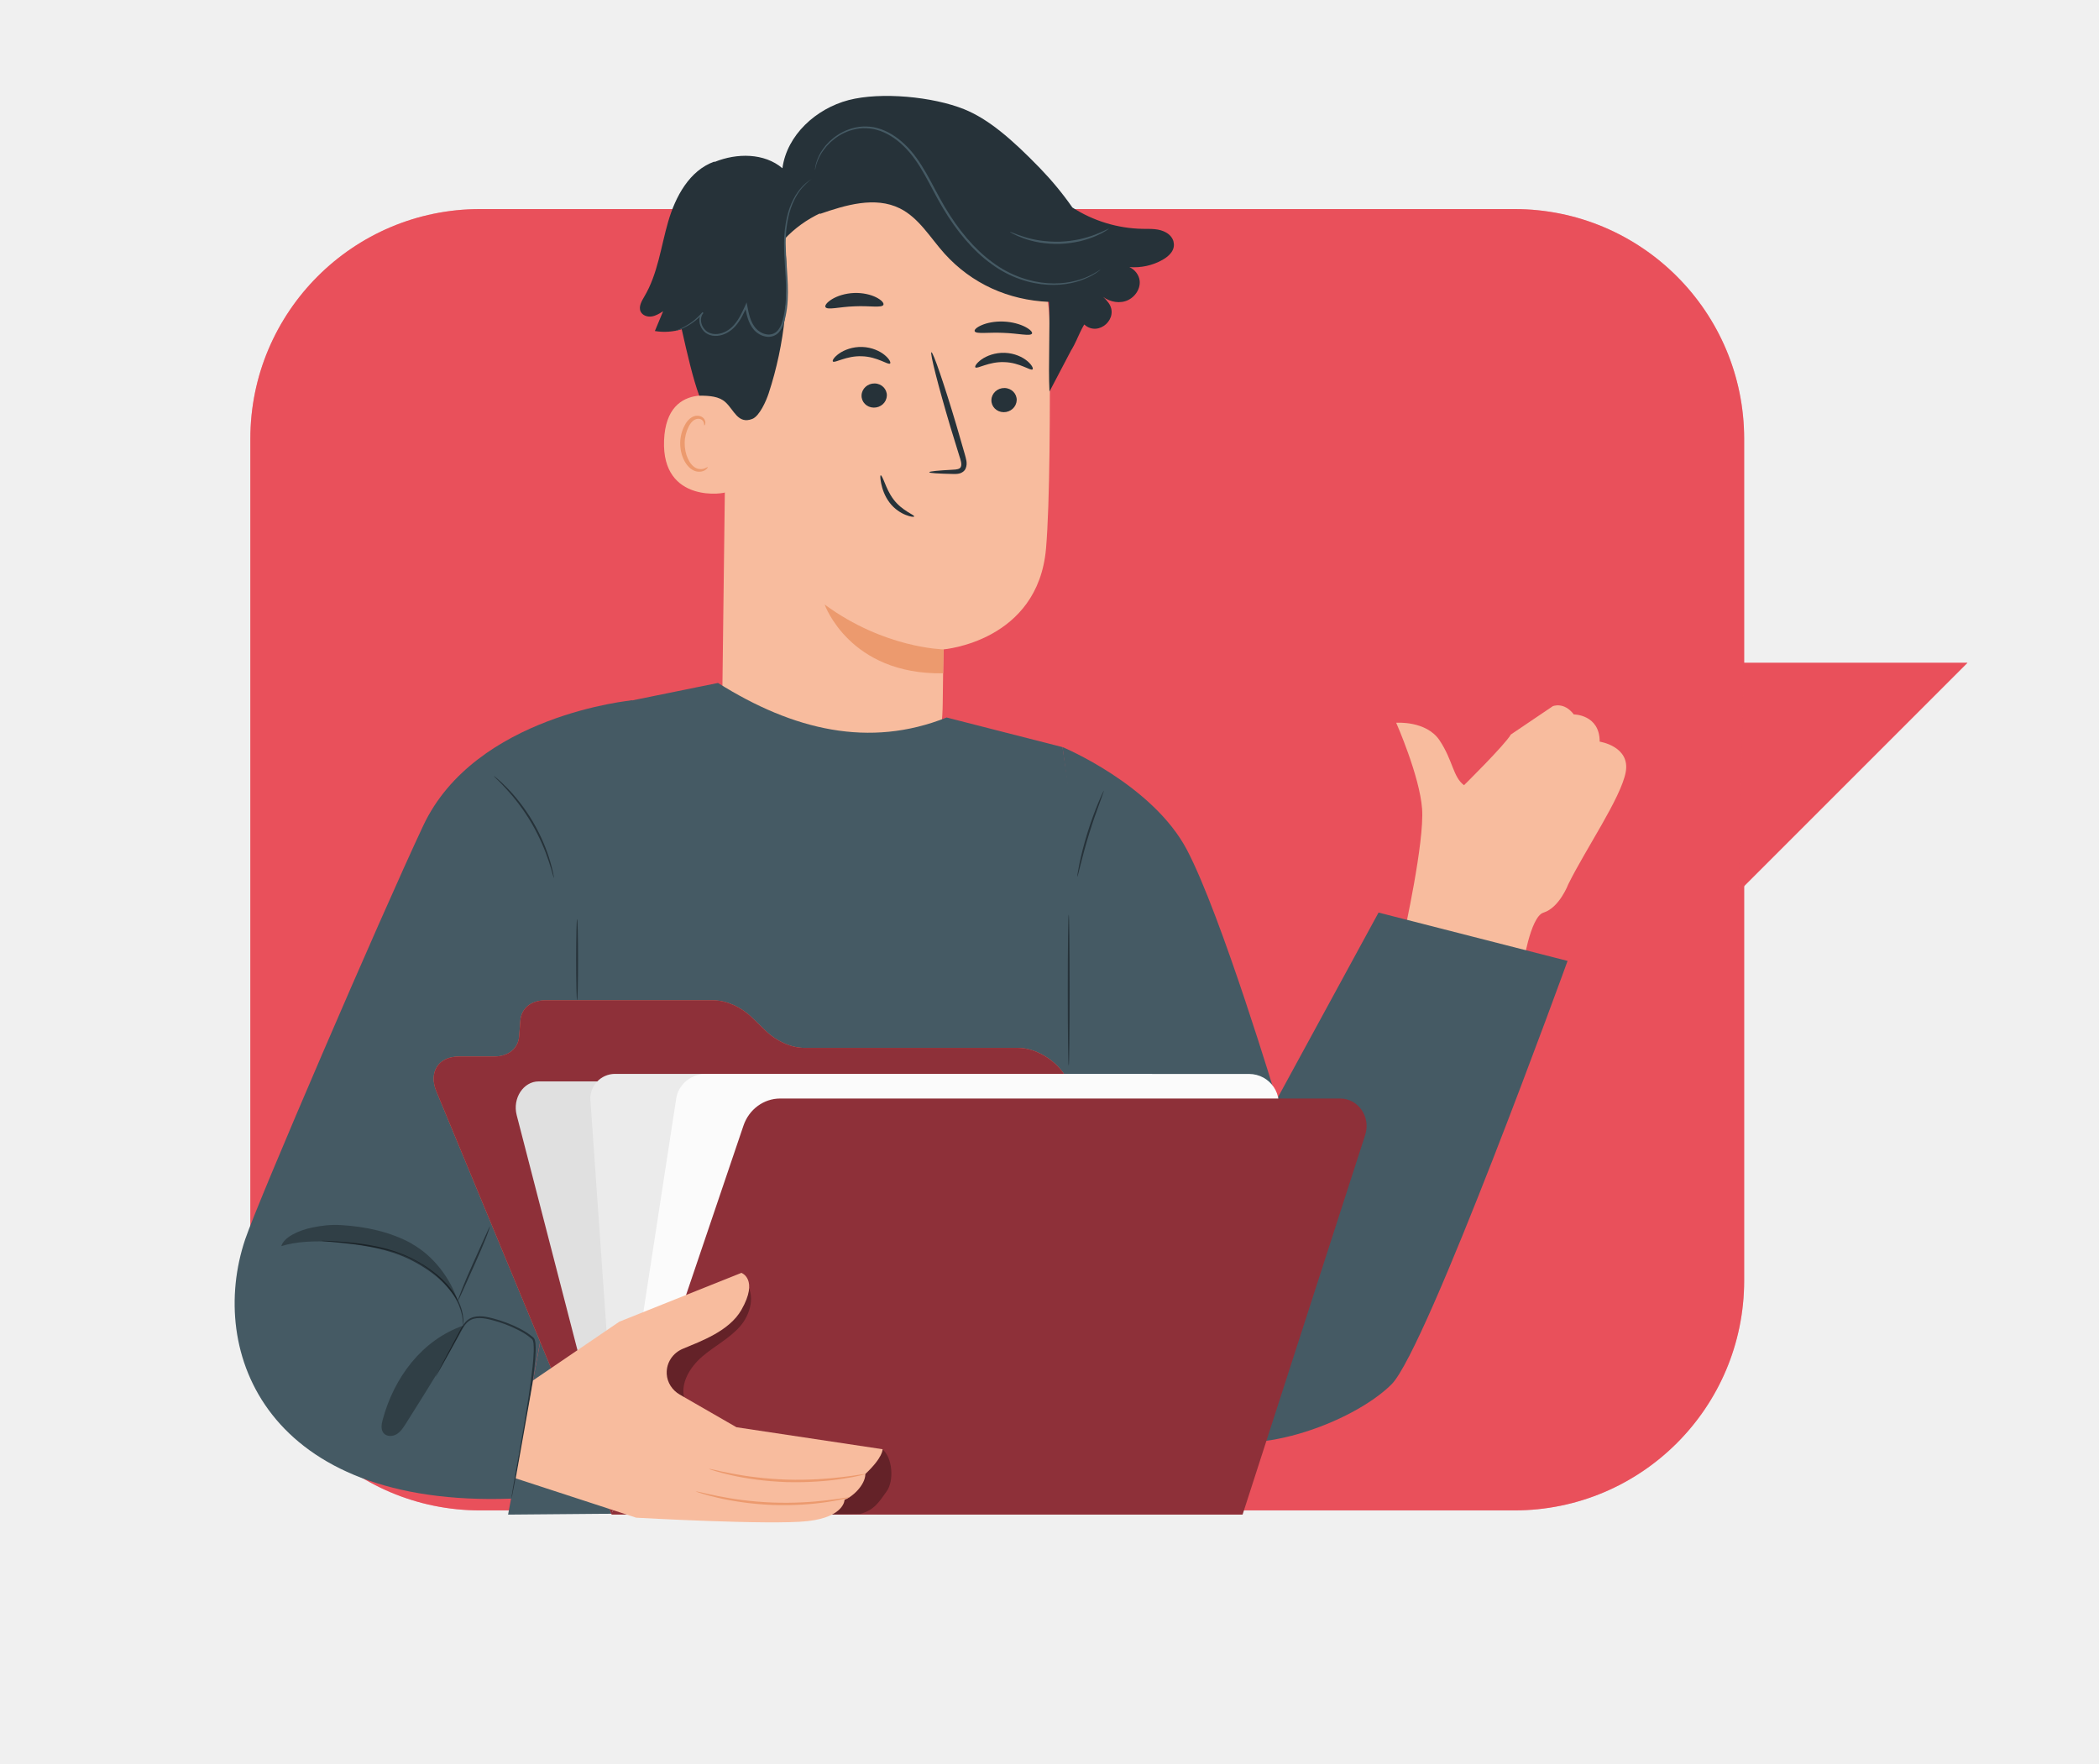
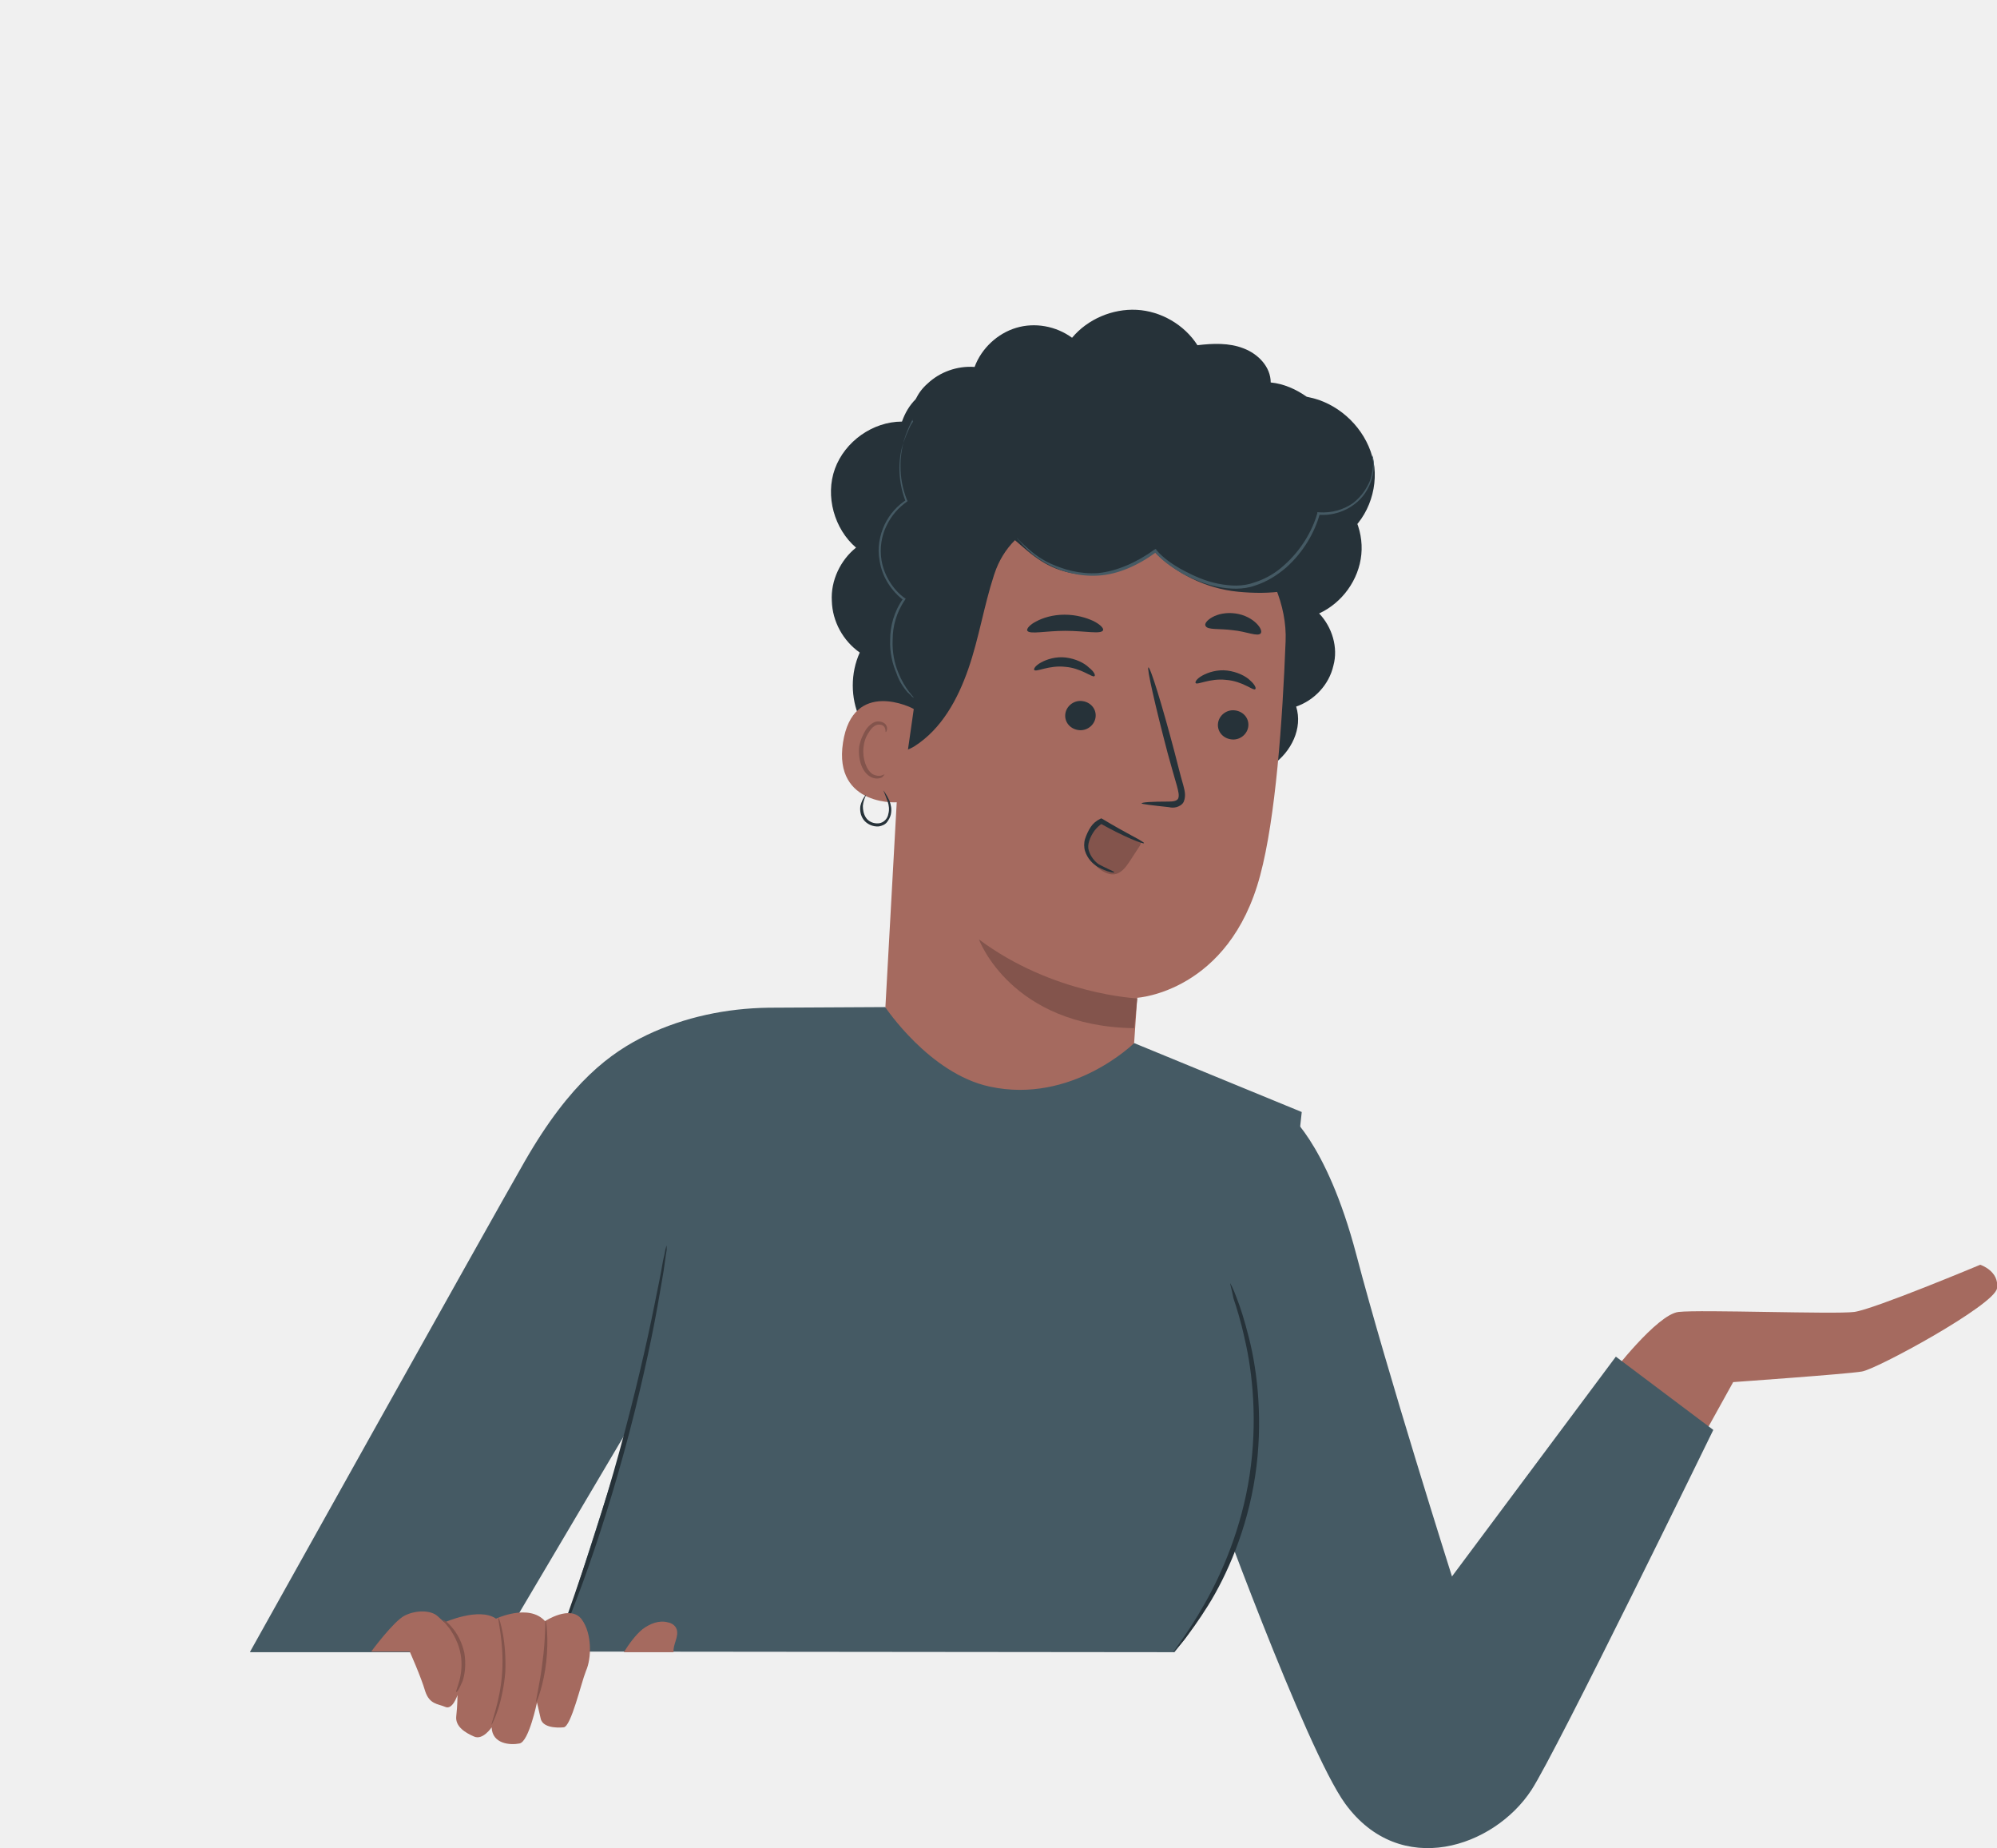
- <svg xmlns="http://www.w3.org/2000/svg" viewBox="0 0 354.33 297.64">
-   <defs>
-     <style>.c{fill:#f8bc9e;}.d{fill:#ebebeb;}.e{fill:#e9505b;}.f{fill:#fbfbfb;}.g{fill:#ec9a6e;}.h{fill:#ee7160;}.i{fill:#8e3039;}.j{fill:#e0e0e0;}.k{fill:#455a64;}.l{fill:#263239;}.m{opacity:.3;}.n{opacity:.4;}</style>
-   </defs>
-   <g id="a">
+ <svg xmlns="http://www.w3.org/2000/svg" version="1.1" x="0px" y="0px" viewBox="0 0 321.7 297.6" style="enable-background:new 0 0 321.7 297.6;" xml:space="preserve">
+   <style type="text/css">
+ 	.st0{fill:#834F45;}
+ 	.st1{fill:#263239;}
+ 	.st2{fill:#F8BC9E;}
+ 	.st3{fill:#EC9A6E;}
+ 	.st4{fill:#455A64;}
+ 	.st5{fill:#F5F4F5;}
+ 	.st6{fill:#E0E0E0;}
+ 	.st7{fill:none;stroke:#444C52;stroke-miterlimit:10;}
+ 	.st8{fill:#E9505B;}
+ 	.st9{opacity:0.4;}
+ 	.st10{fill:#010202;}
+ 	.st11{fill:#FBFBFB;}
+ 	.st12{opacity:0.3;}
+ 	.st13{fill:#EE7160;}
+ 	.st14{fill:#8E3039;}
+ 	.st15{fill:#EBEBEB;}
+ 	.st16{fill:#C27461;}
+ 	.st17{fill:#7E4436;}
+ 	.st18{opacity:0.3;fill:#8E3039;}
+ 	.st19{opacity:0.3;fill:#010202;}
+ 	.st20{fill:#5B342F;}
+ 	.st21{fill:#A56A5F;}
+ 	.st22{fill:#83544C;}
+ 	.st23{fill:#FFFFFF;}
+ </style>
+   <g id="Ebene_1">
    <g>
-       <rect class="e" x="42.26" y="35.29" width="252.17" height="219.68" rx="38.79" ry="38.79" />
-       <g class="n">
-         <rect class="e" x="42.26" y="35.29" width="252.17" height="219.68" rx="38.79" ry="38.79" />
-       </g>
      <g>
-         <polygon class="e" points="294.36 111.88 332.13 111.88 293.51 150.5 294.36 111.88" />
-         <g class="n">
-           <polygon class="e" points="294.36 111.88 332.13 111.88 293.51 150.5 294.36 111.88" />
+         <g>
+           <g>
+             <path class="st21" d="M259.5,221.4c0,0,7.4-9.7,10.9-10.1c3.5-0.4,25.2,0.4,28.3,0c3.1-0.4,20.3-7.6,20.3-7.6s3.1,1,2.7,3.8       c-0.4,2.7-19.5,13.1-21.8,13.4c-2.3,0.4-20.7,1.7-20.7,1.7l-4.6,8.3L259.5,221.4z" />
+           </g>
+         </g>
+         <g>
+           <g>
+             <g>
+               <g>
+                 <path class="st1" d="M212.5,98.8c3.7-1.7,6.4-5.4,6.8-9.5c0.4-4.1-1.6-8.3-5-10.6l-13.4-4.5c-1.9,17.3-4,34.6-6.2,51.9         c3.6-0.2,7.3-0.8,10.3-2.9c3-2.1,4.9-5.9,3.8-9.4c2.9-1,5.3-3.5,6-6.6C215.6,104.3,214.6,101,212.5,98.8z" />
+               </g>
+             </g>
+           </g>
+           <g>
+             <g>
+               <g>
+                 <g>
+                   <g>
+                     <g>
+                       <g>
+                         <g>
+                           <g>
+                             <g>
+                               <g>
+                                 <g>
+                                   <g>
+                                     <path class="st21" d="M146.7,88.6l0.5-6.2l37.7-3.3c11.5,0,22.7,12.6,22.2,24.2c-0.5,12.8-1.6,28.4-4.1,37.7                   c-5,18.8-19.8,19.7-19.8,19.7l-1.3,18.9c-1,11-10.5,12.5-21.5,11.5l0,0c-10.8-1-18.8-10.3-18.2-21.1L146.7,88.6z" />
+                                   </g>
+                                 </g>
+                               </g>
+                             </g>
+                           </g>
+                         </g>
+                       </g>
+                     </g>
+                   </g>
+                   <g>
+                     <g>
+                       <g>
+                         <g>
+                           <g>
+                             <g>
+                               <g>
+                                 <g>
+                                   <g>
+                                     <g>
+                                       <g>
+                                         <g>
+                                           <g>
+                                             <g>
+                                               <g>
+                                                 <g>
+                                                   <g>
+                                                     <path class="st1" d="M201.1,116.9c-0.1,1.3-1.3,2.3-2.6,2.2c-1.4-0.1-2.4-1.2-2.3-2.5                           c0.1-1.3,1.3-2.3,2.6-2.2C200.2,114.5,201.2,115.6,201.1,116.9z" />
+                                                   </g>
+                                                 </g>
+                                               </g>
+                                             </g>
+                                           </g>
+                                         </g>
+                                       </g>
+                                     </g>
+                                   </g>
+                                 </g>
+                               </g>
+                             </g>
+                           </g>
+                         </g>
+                       </g>
+                     </g>
+                     <g>
+                       <g>
+                         <g>
+                           <g>
+                             <g>
+                               <g>
+                                 <g>
+                                   <g>
+                                     <g>
+                                       <g>
+                                         <g>
+                                           <g>
+                                             <g>
+                                               <g>
+                                                 <g>
+                                                   <g>
+                                                     <g>
+                                                       <path class="st1" d="M202.2,111c-0.3,0.3-2-1.3-4.7-1.5c-2.6-0.3-4.7,0.9-4.9,0.5                            c-0.1-0.2,0.2-0.7,1.1-1.2c0.9-0.5,2.4-1,4-0.8c1.6,0.2,3,0.9,3.7,1.6C202.2,110.3,202.4,110.9,202.2,111                            z" />
+                                                     </g>
+                                                   </g>
+                                                 </g>
+                                               </g>
+                                             </g>
+                                           </g>
+                                         </g>
+                                       </g>
+                                     </g>
+                                   </g>
+                                 </g>
+                               </g>
+                             </g>
+                           </g>
+                         </g>
+                       </g>
+                     </g>
+                   </g>
+                   <g>
+                     <g>
+                       <g>
+                         <g>
+                           <g>
+                             <g>
+                               <g>
+                                 <g>
+                                   <g>
+                                     <g>
+                                       <g>
+                                         <g>
+                                           <g>
+                                             <g>
+                                               <g>
+                                                 <g>
+                                                   <g>
+                                                     <path class="st1" d="M176.5,115.4c-0.1,1.3-1.3,2.3-2.6,2.2c-1.4-0.1-2.4-1.2-2.3-2.5                           c0.1-1.3,1.3-2.3,2.6-2.2C175.6,113,176.6,114.1,176.5,115.4z" />
+                                                   </g>
+                                                 </g>
+                                               </g>
+                                             </g>
+                                           </g>
+                                         </g>
+                                       </g>
+                                     </g>
+                                   </g>
+                                 </g>
+                               </g>
+                             </g>
+                           </g>
+                         </g>
+                       </g>
+                     </g>
+                     <g>
+                       <g>
+                         <g>
+                           <g>
+                             <g>
+                               <g>
+                                 <g>
+                                   <g>
+                                     <g>
+                                       <g>
+                                         <g>
+                                           <g>
+                                             <g>
+                                               <g>
+                                                 <g>
+                                                   <g>
+                                                     <g>
+                                                       <path class="st1" d="M176.3,108.9c-0.3,0.3-2.1-1.3-4.7-1.5c-2.6-0.3-4.7,0.9-5,0.5                            c-0.1-0.2,0.2-0.7,1.1-1.2c0.9-0.5,2.4-1,4-0.8c1.6,0.2,3,0.9,3.7,1.6                            C176.3,108.2,176.5,108.8,176.3,108.9z" />
+                                                     </g>
+                                                   </g>
+                                                 </g>
+                                               </g>
+                                             </g>
+                                           </g>
+                                         </g>
+                                       </g>
+                                     </g>
+                                   </g>
+                                 </g>
+                               </g>
+                             </g>
+                           </g>
+                         </g>
+                       </g>
+                     </g>
+                   </g>
+                   <g>
+                     <g>
+                       <g>
+                         <g>
+                           <g>
+                             <g>
+                               <g>
+                                 <g>
+                                   <g>
+                                     <g>
+                                       <g>
+                                         <g>
+                                           <g>
+                                             <g>
+                                               <g>
+                                                 <g>
+                                                   <g>
+                                                     <path class="st1" d="M183.9,129.4c0-0.2,1.7-0.3,4.4-0.3c0.7,0,1.3-0.1,1.5-0.5c0.2-0.5,0-1.2-0.2-2                           c-0.5-1.7-1-3.5-1.5-5.3c-2-7.6-3.4-13.8-3.1-13.8c0.3-0.1,2.2,6,4.2,13.6c0.5,1.9,0.9,3.6,1.4,5.3                           c0.2,0.8,0.5,1.7,0.1,2.7c-0.2,0.5-0.8,0.8-1.2,0.9c-0.4,0.1-0.8,0.1-1.2,0                           C185.5,129.7,183.9,129.5,183.9,129.4z" />
+                                                   </g>
+                                                 </g>
+                                               </g>
+                                             </g>
+                                           </g>
+                                         </g>
+                                       </g>
+                                     </g>
+                                   </g>
+                                 </g>
+                               </g>
+                             </g>
+                           </g>
+                         </g>
+                       </g>
+                     </g>
+                   </g>
+                   <g>
+                     <g>
+                       <g>
+                         <g>
+                           <g>
+                             <g>
+                               <g>
+                                 <g>
+                                   <g>
+                                     <g>
+                                       <g>
+                                         <g>
+                                           <g>
+                                             <g>
+                                               <g>
+                                                 <g>
+                                                   <path class="st22" d="M183.2,160.8c0,0-13.6-0.6-25.5-9.5c0,0,5.1,14,25,14.3L183.2,160.8z" />
+                                                 </g>
+                                               </g>
+                                             </g>
+                                           </g>
+                                         </g>
+                                       </g>
+                                     </g>
+                                   </g>
+                                 </g>
+                               </g>
+                             </g>
+                           </g>
+                         </g>
+                       </g>
+                     </g>
+                   </g>
+                 </g>
+               </g>
+             </g>
+             <g>
+               <g>
+                 <g>
+                   <g>
+                     <g>
+                       <g>
+                         <g>
+                           <g>
+                             <g>
+                               <g>
+                                 <g>
+                                   <g>
+                                     <g>
+                                       <g>
+                                         <g>
+                                           <g>
+                                             <path class="st1" d="M177.7,101.5c-0.3,0.7-2.9,0.1-6.1,0.1c-3.1,0-5.7,0.6-6.1,0c-0.2-0.3,0.4-1,1.4-1.5                       c1.1-0.6,2.7-1.1,4.6-1.1c1.9,0,3.5,0.5,4.6,1C177.3,100.6,177.8,101.2,177.7,101.5z" />
+                                           </g>
+                                         </g>
+                                       </g>
+                                     </g>
+                                   </g>
+                                 </g>
+                               </g>
+                             </g>
+                           </g>
+                         </g>
+                       </g>
+                     </g>
+                   </g>
+                 </g>
+               </g>
+             </g>
+             <g>
+               <g>
+                 <g>
+                   <g>
+                     <g>
+                       <g>
+                         <g>
+                           <g>
+                             <g>
+                               <g>
+                                 <g>
+                                   <g>
+                                     <g>
+                                       <g>
+                                         <g>
+                                           <g>
+                                             <path class="st1" d="M203.1,102c-0.5,0.6-2.3-0.3-4.5-0.5c-2.2-0.3-4.1,0-4.4-0.7c-0.2-0.3,0.2-0.9,1.1-1.4                       c0.9-0.5,2.2-0.8,3.7-0.6c1.5,0.2,2.7,0.9,3.4,1.6C203.1,101.1,203.3,101.7,203.1,102z" />
+                                           </g>
+                                         </g>
+                                       </g>
+                                     </g>
+                                   </g>
+                                 </g>
+                               </g>
+                             </g>
+                           </g>
+                         </g>
+                       </g>
+                     </g>
+                   </g>
+                 </g>
+               </g>
+             </g>
+           </g>
+           <g>
+             <g>
+               <g>
+                 <path class="st1" d="M215.5,87c4.1-2.2,6.4-7.1,5.9-11.8c-0.6-4.6-3.9-8.7-8.2-10.5c-0.9-0.4-1.8-0.6-2.7-0.8         c-1.7-1.2-3.7-2.1-5.8-2.3c0-2.5-2-4.6-4.4-5.5c-2.3-0.9-4.9-0.8-7.4-0.5c-2.1-3.3-5.9-5.5-9.8-5.7         c-3.9-0.2-7.9,1.5-10.4,4.5c-2.6-1.9-6-2.5-9-1.6c-3,0.9-5.6,3.3-6.7,6.3c-2.8-0.2-5.6,0.8-7.6,2.7c-0.8,0.7-1.4,1.5-1.9,2.5         c-1,1-1.7,2.2-2.2,3.6c-4.7,0-9.2,3.2-10.8,7.6c-1.6,4.4-0.1,9.7,3.4,12.7c-2.5,2-4.1,5.3-3.9,8.6c0.1,3.3,1.8,6.4,4.5,8.3         c-1.5,3.3-1.5,7.3,0,10.6c0.6,1.4,1.7,2.8,3,3.5c0,0.3,0.1,0.5,0.2,0.7c1,1.9,3.8,1.4,5.6,0.3c4.4-2.8,7-7.6,8.7-12.5         c1.7-4.9,2.5-10.1,4.1-15c0-0.1,0.1-0.2,0.1-0.3c0.7-2.1,1.8-3.9,3.3-5.4c1.4,1.2,2.7,2.4,4.3,3.4c5.5,3.5,13.3,2.7,18-1.7         c3.6,3.7,8.5,6.1,13.6,6.6c5.1,0.5,10.3,0.1,14.6-2.8c0.8-0.5,1.9-1.5,2.6-3C217.2,88.6,216.4,87.3,215.5,87z" />
+               </g>
+             </g>
+           </g>
+           <g>
+             <g>
+               <g>
+                 <g>
+                   <g>
+                     <g>
+                       <g>
+                         <g>
+                           <g>
+                             <g>
+                               <path class="st21" d="M147.2,114.2c-0.2-0.2-9.8-5-11.4,5.4c-1.6,10.4,9.2,9.8,9.3,9.5                C145.1,128.8,147.2,114.2,147.2,114.2z" />
+                             </g>
+                           </g>
+                         </g>
+                       </g>
+                     </g>
+                   </g>
+                 </g>
+               </g>
+             </g>
+           </g>
+           <g>
+             <g>
+               <g>
+                 <g>
+                   <g>
+                     <g>
+                       <g>
+                         <g>
+                           <g>
+                             <g>
+                               <g>
+                                 <path class="st22" d="M142.5,124.7c0,0-0.2,0.1-0.5,0.2c-0.3,0.1-0.8,0.1-1.4-0.2c-1-0.6-1.7-2.5-1.5-4.3                 c0.1-1,0.4-1.8,0.9-2.5c0.4-0.7,1-1.2,1.6-1.2c0.6,0,0.9,0.3,1,0.7c0.1,0.3,0,0.5,0.1,0.5c0,0,0.2-0.1,0.2-0.6                 c0-0.2-0.1-0.5-0.3-0.7c-0.2-0.2-0.6-0.4-1-0.4c-0.8-0.1-1.6,0.6-2.1,1.3c-0.5,0.8-0.9,1.7-1.1,2.8                 c-0.2,2.1,0.5,4.2,2,4.9c0.7,0.3,1.3,0.2,1.7,0C142.4,124.9,142.5,124.7,142.5,124.7z" />
+                               </g>
+                             </g>
+                           </g>
+                         </g>
+                       </g>
+                     </g>
+                   </g>
+                 </g>
+               </g>
+             </g>
+           </g>
+           <g>
+             <g>
+               <g>
+                 <g>
+                   <path class="st4" d="M221.1,73.4c0,0,0,0.1,0.1,0.3c0,0.2,0.1,0.4,0.1,0.8c0,0.7,0,1.7-0.4,2.9c-0.4,1.2-1.2,2.7-2.7,3.8          c-1.4,1.1-3.5,1.9-5.8,1.7l0.2-0.1c-0.8,2.9-2.6,6.1-5.4,8.6c-1.4,1.2-3.1,2.3-5,2.9c-1.9,0.7-4.1,0.6-6.1,0.2          c-2-0.4-3.9-1.2-5.6-2.1c-1.7-1-3.3-2.1-4.5-3.5l0.3,0c-3,2.2-6.2,3.6-9.3,3.8c-3.1,0.2-5.8-0.6-7.8-1.6          c-2-1-3.4-2.2-4.2-3.1c-0.4-0.4-0.7-0.8-0.9-1c-0.2-0.2-0.3-0.4-0.3-0.4c0,0,0.4,0.5,1.3,1.3c0.9,0.8,2.2,2,4.2,2.9          c2,0.9,4.6,1.7,7.6,1.5c3-0.3,6.2-1.7,9.1-3.8l0.2-0.1l0.1,0.2c1.1,1.3,2.7,2.4,4.4,3.3c1.7,0.9,3.5,1.7,5.5,2.1          c2,0.4,4,0.5,5.9-0.2c1.9-0.6,3.5-1.6,4.8-2.8c2.7-2.4,4.5-5.5,5.3-8.3l0-0.2l0.2,0c2.2,0.2,4.2-0.5,5.6-1.5          c1.4-1.1,2.2-2.4,2.7-3.6c0.4-1.2,0.5-2.2,0.5-2.9C221.1,73.8,221,73.4,221.1,73.4z" />
+                 </g>
+               </g>
+             </g>
+           </g>
+           <g>
+             <g>
+               <g>
+                 <g>
+                   <path class="st4" d="M147,67.5c0.1,0-0.7,1.2-1.4,3.5c-0.6,2.2-1,5.8,0.5,9.5l0.1,0.2l-0.1,0.1c-1.3,0.9-2.5,2.2-3.3,3.9          c-0.8,1.6-1.1,3.6-0.8,5.5c0.4,2.5,1.9,4.8,3.7,6.1l0.2,0.1l-0.1,0.2c-1.4,2-2,4.3-2,6.4c-0.1,2,0.3,3.9,0.9,5.3          c1.1,2.8,2.6,4,2.5,4.1c0,0-0.1-0.1-0.3-0.2c-0.1-0.2-0.4-0.4-0.7-0.7c-0.5-0.6-1.3-1.6-1.8-3.1c-0.6-1.4-1.1-3.3-1-5.4          c0-2.1,0.6-4.5,2.1-6.6l0.1,0.3c-1.9-1.4-3.5-3.7-3.9-6.4c-0.4-2,0-4.1,0.8-5.8c0.8-1.7,2.1-3.1,3.5-4l-0.1,0.3          c-1.5-3.9-1.1-7.5-0.3-9.7c0.4-1.1,0.8-2,1.1-2.6c0.2-0.3,0.3-0.5,0.4-0.6C146.9,67.6,147,67.5,147,67.5z" />
+                 </g>
+               </g>
+             </g>
+           </g>
+           <g>
+             <g>
+               <g>
+                 <g>
+                   <path class="st1" d="M139.5,128c0.1,0-0.4,0.7-0.5,1.8c0,0.6,0.1,1.3,0.5,1.9c0.4,0.6,1.2,1,2.1,0.9          c0.8-0.1,1.4-0.8,1.5-1.5c0.2-0.7,0.1-1.4-0.1-2c-0.4-1.1-0.7-1.8-0.7-1.8c0,0,0.5,0.6,1,1.7c0.2,0.6,0.4,1.3,0.2,2.2          c-0.1,0.4-0.3,0.8-0.6,1.2c-0.3,0.4-0.8,0.6-1.3,0.7c-1,0.1-2-0.4-2.5-1.1c-0.5-0.7-0.6-1.5-0.5-2.2          C138.9,128.6,139.5,128,139.5,128z" />
+                 </g>
+               </g>
+             </g>
+           </g>
+           <g>
+             <g>
+               <g>
+                 <g>
+                   <g>
+                     <g>
+                       <g>
+                         <path class="st22" d="M177,132.5c-1.2,1-1.8,2.6-1.7,4.2c0.2,1.5,1.1,3,2.5,3.7c0.5,0.3,1.2,0.5,1.8,0.4             c1.1-0.2,1.8-1.2,2.4-2.1c0.5-0.8,1-1.5,1.5-2.3c0.2-0.3,0.3-0.5,0.3-0.8c-0.1-0.3-0.4-0.5-0.7-0.6             c-1.9-0.9-3.9-1.9-5.8-2.8" />
+                       </g>
+                     </g>
+                   </g>
+                 </g>
+               </g>
+             </g>
+             <g>
+               <g>
+                 <g>
+                   <g>
+                     <g>
+                       <g>
+                         <g>
+                           <path class="st1" d="M179.5,140.5c0,0.1-1.1,0-2.7-0.9c-0.8-0.5-1.6-1.3-2-2.5c-0.2-0.6-0.2-1.4,0-2              c0.2-0.6,0.5-1.3,0.9-1.9c0.4-0.6,0.9-1,1.5-1.3l0.2-0.1l0.2,0.1c3.8,2.3,6.8,3.7,6.7,3.9c-0.1,0.2-3.2-1-7.1-3.2h0.4              c-0.5,0.3-0.9,0.7-1.3,1.2c-0.7,1-1.2,2.2-0.9,3.2c0.3,1,1,1.8,1.6,2.2C178.5,140,179.6,140.4,179.5,140.5z" />
+                         </g>
+                       </g>
+                     </g>
+                   </g>
+                 </g>
+               </g>
+             </g>
+           </g>
+         </g>
+         <g>
+           <g>
+             <g>
+               <path class="st4" d="M40.3,266c0,0,37.9-67.9,44.2-78.9c7.4-12.9,13.9-17.6,19.7-20.4c6.1-2.9,12.8-4.3,19.6-4.4l18.8-0.1        c0,0,7.1,10.7,16.8,12.8c13.3,2.9,23.3-7,23.3-7l27,11.1l-5.4,49.9c-1.4,12.6-6,24.6-13.3,34.8l-1.8,2.3l-99.5-0.1l11.5-35.9        l-21.3,36H40.3z" />
+             </g>
+           </g>
+           <g>
+             <g>
+               <path class="st4" d="M207.1,179c0,0,6.5,4.5,11.4,23.1c4.9,18.7,15.4,51.8,15.4,51.8l26.4-35.4l15.7,11.8        c0,0-25.3,51.9-29.3,58c-6,9.2-21.1,14.4-30,2.2c-6.4-8.8-21.9-51.6-21.9-51.6L207.1,179z" />
+             </g>
+           </g>
+           <g>
+             <g>
+               <g>
+                 <path class="st1" d="M198.2,206.7c0,0,0.1,0.2,0.3,0.6c0.2,0.4,0.4,0.9,0.7,1.7c0.6,1.5,1.3,3.7,2,6.5         c1.4,5.5,2.3,13.6,1,22.2c-1.3,8.7-4.6,16.1-7.6,20.9c-1.5,2.4-2.9,4.3-3.9,5.6c-0.5,0.6-0.9,1.1-1.2,1.4         c-0.3,0.3-0.4,0.5-0.5,0.5c0,0,0.5-0.7,1.4-2c0.9-1.3,2.2-3.2,3.6-5.7c2.8-4.9,6-12.2,7.3-20.8c1.3-8.6,0.5-16.5-0.8-22         c-0.6-2.8-1.3-5-1.8-6.5C198.4,207.5,198.1,206.7,198.2,206.7z" />
+               </g>
+             </g>
+           </g>
+           <g>
+             <g>
+               <g>
+                 <path class="st1" d="M107.4,200.6c0,0,0,0.2,0,0.7c-0.1,0.5-0.2,1.2-0.3,2c-0.2,1.7-0.7,4.2-1.2,7.2         c-1.1,6.1-2.9,14.4-5.4,23.5c-2.5,9.1-5.2,17.2-7.4,23c-1.1,2.9-2,5.2-2.7,6.8c-0.3,0.7-0.6,1.3-0.8,1.8         c-0.2,0.4-0.3,0.6-0.3,0.6c0,0,0-0.2,0.2-0.7c0.2-0.5,0.4-1.1,0.7-1.9c0.6-1.7,1.4-4.1,2.4-6.9c2-5.8,4.7-13.9,7.2-23         c2.5-9.1,4.4-17.4,5.6-23.4c0.6-2.9,1.1-5.4,1.4-7.2c0.2-0.8,0.3-1.4,0.4-1.9C107.3,200.8,107.4,200.6,107.4,200.6z" />
+               </g>
+             </g>
+           </g>
+         </g>
+         <g>
+           <g>
+             <g>
+               <g>
+                 <g>
+                   <g>
+                     <path class="st21" d="M59.8,266c0,0,3.6-4.9,5.4-5.8c1.8-0.9,4.2-0.9,5.3,0.1c1.1,1,1.1,1,1.1,1s5.6-2.5,8.3-0.6           c0,0,5.3-2.5,7.9,0.4c0,0,4.1-2.7,5.9-0.3c1.7,2.3,1.6,6.3,0.7,8.3c-0.8,2-2.4,9-3.6,9.1c0,0-3.3,0.4-3.7-1.4           c-0.4-1.8-0.6-2.6-0.6-2.6s-1.3,6.3-2.8,6.6c-1.5,0.3-4.4,0.1-4.5-2.6c0,0-1.4,2.1-2.8,1.5c-1.4-0.6-3.1-1.6-2.9-3.3           c0.2-1.7,0.2-3.4,0.2-3.4s-0.8,2.5-2,1.9c-1.2-0.5-2.5-0.4-3.2-2.5C67.8,270,66,266,66,266H59.8z" />
+                   </g>
+                 </g>
+               </g>
+             </g>
+             <g>
+               <g>
+                 <g>
+                   <g>
+                     <g>
+                       <path class="st22" d="M73.5,272.5c-0.1,0,0.2-0.7,0.5-1.8c0.3-1.1,0.5-2.7,0.2-4.3c-0.3-1.7-1.1-3.1-1.7-4            c-0.7-0.9-1.2-1.4-1.1-1.5c0,0,0.7,0.3,1.4,1.2c0.8,0.9,1.6,2.3,2,4.1c0.3,1.8,0.1,3.5-0.3,4.6            C74,272,73.6,272.6,73.5,272.5z" />
+                     </g>
+                   </g>
+                 </g>
+               </g>
+             </g>
+             <g>
+               <g>
+                 <g>
+                   <g>
+                     <g>
+                       <path class="st22" d="M80.3,260.6c0.1,0,0.4,0.9,0.7,2.5c0.3,1.6,0.5,3.8,0.4,6.2c-0.2,2.4-0.7,4.6-1.2,6.1            c-0.5,1.5-1,2.4-1,2.4c-0.2-0.1,1.4-3.7,1.7-8.5C81.2,264.5,80.1,260.6,80.3,260.6z" />
+                     </g>
+                   </g>
+                 </g>
+               </g>
+             </g>
+             <g>
+               <g>
+                 <g>
+                   <g>
+                     <g>
+                       <path class="st22" d="M87.9,261c0.1,0,0.5,3,0.1,6.6c-0.4,3.7-1.5,6.5-1.6,6.5c-0.2,0,0.6-2.9,1-6.5            C87.9,264,87.8,261,87.9,261z" />
+                     </g>
+                   </g>
+                 </g>
+               </g>
+             </g>
+           </g>
+           <g>
+             <g>
+               <g>
+                 <g>
+                   <path class="st21" d="M109,262.4c-0.2-0.6-0.8-1-1.4-1.1c-1.4-0.4-2.9,0.2-4.1,1.1c-1.1,0.9-2.2,2.4-3,3.7l8,0          C108.4,264.8,109.4,263.6,109,262.4z" />
+                 </g>
+               </g>
+             </g>
+           </g>
        </g>
      </g>
    </g>
-     <g>
-       <g>
-         <path class="c" d="M122.7,55.75l-.78,62.56c-.13,10.64,1.85,26.29,18.68,25.73h0c14.57-1.59,18.43-15.37,18.54-25.3,.05-4.71,.11-8.64,.15-9.12,0,0,15.94-1.3,17.29-17.05,.65-7.61,.71-23.39,.61-37.67-.12-15.34-12.01-28.01-27.3-29.12l-1.52-.11c-16.47-.24-25.87,13.61-25.66,30.08Z" />
-         <path class="g" d="M159.29,109.62s-9.98-.14-20.08-7.57c0,0,4.17,11.88,20,11.61l.08-4.04Z" />
-       </g>
-       <g>
-         <g>
-           <path class="l" d="M150.26,61.36c-.31,.32-2.13-1.15-4.77-1.22-2.63-.11-4.61,1.22-4.89,.88-.14-.15,.19-.73,1.05-1.34,.85-.6,2.28-1.17,3.92-1.11,1.64,.06,3.01,.72,3.79,1.38,.79,.66,1.05,1.26,.9,1.4Z" />
-           <path class="l" d="M149.7,66.81c-.04,1.13-1.03,2.02-2.21,2-1.18-.02-2.1-.95-2.05-2.08,.04-1.13,1.03-2.02,2.21-2,1.18,.02,2.1,.95,2.06,2.08Z" />
-           <path class="l" d="M156.87,79.71c0-.14,1.52-.29,3.99-.42,.62-.02,1.22-.1,1.35-.51,.18-.44-.03-1.12-.28-1.86-.47-1.54-.97-3.15-1.49-4.84-2.05-6.89-3.49-12.54-3.21-12.62,.28-.08,2.17,5.44,4.22,12.33,.49,1.7,.96,3.32,1.41,4.87,.18,.72,.53,1.55,.14,2.45-.2,.45-.68,.75-1.08,.83-.41,.09-.75,.07-1.06,.07-2.46-.05-3.99-.15-3.99-.29Z" />
-         </g>
-         <path class="l" d="M149.14,51.44c-.25,.59-2.37,.14-4.9,.27-2.53,.08-4.61,.69-4.9,.12-.13-.27,.26-.81,1.12-1.33,.85-.52,2.19-.98,3.7-1.04,1.52-.06,2.88,.29,3.76,.74,.89,.45,1.32,.96,1.21,1.23Z" />
-         <path class="l" d="M174.2,56.32c-.28,.48-2.34-.05-4.83-.13-2.5-.12-4.57,.24-4.83-.26-.12-.24,.3-.67,1.17-1.04,.86-.38,2.19-.67,3.69-.61,1.5,.06,2.82,.46,3.67,.9,.86,.45,1.26,.91,1.14,1.14Z" />
-       </g>
-       <path class="c" d="M123.14,67.52c-.26-.14-10.6-3.99-11.04,6.81-.44,10.8,10.49,9.02,10.52,8.71,.03-.31,.51-15.52,.51-15.52Z" />
-       <path class="g" d="M119.49,78.81s-.19,.12-.52,.26c-.32,.13-.85,.21-1.41-.03-1.12-.47-2.01-2.32-1.98-4.27,.01-.98,.26-1.91,.64-2.67,.36-.78,.9-1.31,1.47-1.39,.58-.11,.97,.25,1.09,.56,.13,.31,.05,.52,.11,.54,.03,.03,.24-.17,.17-.62-.04-.22-.15-.48-.4-.69-.25-.22-.63-.34-1.03-.32-.84,.02-1.62,.76-2.03,1.59-.46,.84-.76,1.88-.78,2.98-.02,2.18,1.01,4.26,2.55,4.78,.75,.23,1.39,.03,1.73-.22,.35-.25,.41-.49,.38-.51Z" />
-       <path class="l" d="M154.32,87.19c.12-.27-2-.91-3.49-2.89-.74-.98-1.17-2.04-1.49-2.82-.32-.78-.55-1.28-.67-1.24-.11,.03-.08,.57,.09,1.42,.18,.84,.55,2.05,1.39,3.16,.83,1.12,1.94,1.79,2.76,2.11,.82,.33,1.38,.36,1.41,.26Z" />
-       <path class="l" d="M198.1,40.77c-.17-.63-.63-1.16-1.2-1.49-1.23-.73-2.65-.63-4.03-.65-4.18-.07-8.33-1.34-11.84-3.6-1.65-2.37-3.5-4.6-5.51-6.68-4.77-4.92-8.7-8.27-12.76-9.91-5.26-2.12-14.04-2.97-19.52-1.54-5.48,1.44-10.4,5.88-11.16,11.5-3.07-2.6-7.69-2.58-11.43-1.07l-.09-.04c-4.17,1.49-6.54,5.89-7.77,10.14-1.23,4.25-1.75,8.8-4.01,12.61-.47,.8-1.03,1.75-.62,2.58,.32,.64,1.13,.91,1.84,.8,.71-.1,1.34-.5,1.94-.88-.47,1.11-.93,2.23-1.39,3.34,1.51,.26,3.07,.14,4.53-.3,.89,3.98,1.94,8.51,2.96,11.21,1.74,0,3.34,.12,4.41,1.09,1.46,1.31,2.11,3.78,4.54,2.84,1.23-.48,2.36-3.07,2.77-4.33,2.74-8.35,3.65-17.29,2.66-26.02,1.73-1.84,3.81-3.34,6.1-4.4l-.19,.17c4.4-1.53,9.38-3.03,13.56-.97,3.24,1.6,5.14,4.96,7.56,7.65,4.59,5.08,10.78,7.85,17.62,8.14,.23,4.43-.14,10.7,.09,15.14l3.73-7.1v.04c.31-.52,.56-1.04,.81-1.57l.08-.16v-.02c.39-.84,.76-1.69,1.25-2.52l.04,.04c2.4,2.12,5.94-1.12,4.05-3.7-.38-.51-.83-.97-1.34-1.35,1.1,1.03,2.74,1.53,4.18,1.08,1.44-.44,2.56-1.9,2.43-3.4-.09-1.02-.82-1.94-1.74-2.35,1.94,.15,3.93-.27,5.62-1.24,1.11-.63,2.2-1.67,1.82-3.07Z" />
-       <path class="k" d="M137.03,30.21s-.66,.42-1.58,1.45c-.91,1.02-1.93,2.81-2.42,5.23-.25,1.21-.4,2.55-.4,4,0,1.45,.11,3,.22,4.64,.11,1.64,.22,3.37,.12,5.17-.05,.9-.16,1.81-.36,2.73-.2,.9-.43,1.87-1.11,2.64-.54,.63-1.44,.91-2.22,.75-.79-.14-1.49-.56-2-1.13-1.01-1.18-1.27-2.68-1.52-4.01l.33,.04c-.54,1.19-1.09,2.36-1.92,3.3-.81,.94-1.93,1.57-3.06,1.67-.57,.05-1.14-.04-1.62-.28-.5-.24-.86-.65-1.1-1.09-.24-.44-.36-.93-.33-1.4,.03-.47,.21-.91,.51-1.23l.17,.15c-1.21,1.38-2.5,2.13-3.38,2.54-.45,.21-.81,.33-1.05,.41-.24,.07-.37,.1-.38,.09,0-.01,.12-.06,.36-.15,.23-.1,.58-.24,1.02-.46,.86-.44,2.1-1.2,3.27-2.58l.17,.15c-.53,.56-.56,1.55-.1,2.34,.23,.39,.56,.76,1,.96,.43,.21,.95,.29,1.47,.24,1.04-.1,2.09-.69,2.84-1.59,.78-.9,1.31-2.04,1.85-3.23l.23-.51,.1,.55c.25,1.32,.52,2.76,1.45,3.83,.46,.51,1.1,.89,1.79,1.01,.69,.13,1.42-.09,1.89-.63,.59-.67,.83-1.59,1.03-2.47,.19-.89,.3-1.79,.35-2.67,.11-1.77,0-3.49-.1-5.12-.1-1.64-.21-3.2-.19-4.67,.01-1.47,.19-2.83,.45-4.06,.52-2.46,1.61-4.26,2.57-5.27,.97-1.02,1.69-1.35,1.69-1.35Z" />
-       <path class="k" d="M185.76,45.53s-.04,.04-.13,.11c-.11,.08-.24,.17-.39,.29-.17,.13-.39,.28-.67,.43-.27,.16-.58,.35-.96,.5-1.46,.7-3.81,1.39-6.74,1.21-2.91-.16-6.39-1.19-9.51-3.51-3.15-2.26-5.91-5.6-8.17-9.41-1.15-1.91-2.08-3.86-3.11-5.67-1.02-1.81-2.15-3.48-3.52-4.8-1.35-1.33-2.92-2.31-4.54-2.76-.81-.24-1.62-.29-2.39-.28-.78,.04-1.51,.2-2.19,.42-1.36,.46-2.45,1.21-3.28,1.98-.83,.78-1.39,1.6-1.78,2.31-.72,1.45-.76,2.38-.81,2.36,0,0,0-.06,.01-.17,.02-.13,.04-.29,.07-.48,.08-.42,.26-1.03,.6-1.78,.37-.73,.92-1.58,1.76-2.39,.84-.8,1.95-1.59,3.34-2.07,.7-.24,1.46-.41,2.26-.46,.8-.03,1.66,.02,2.49,.26,1.68,.45,3.3,1.46,4.69,2.81,1.41,1.34,2.56,3.04,3.6,4.86,1.04,1.82,1.98,3.77,3.11,5.66,2.24,3.79,4.96,7.09,8.05,9.33,3.06,2.3,6.46,3.33,9.32,3.53,2.88,.2,5.2-.44,6.67-1.08,1.48-.66,2.18-1.24,2.2-1.2Z" />
-       <path class="k" d="M187.19,38.61s-.19,.16-.56,.39c-.37,.24-.94,.54-1.67,.85-.73,.32-1.63,.62-2.65,.87-1.03,.23-2.17,.4-3.39,.45-1.21,.03-2.37-.07-3.41-.23-1.04-.18-1.95-.43-2.7-.7-.75-.27-1.34-.53-1.72-.74-.39-.21-.6-.33-.59-.36,.03-.06,.9,.39,2.39,.85,.74,.24,1.65,.45,2.67,.61,1.02,.14,2.15,.23,3.34,.2,1.19-.04,2.31-.2,3.32-.41,1.01-.23,1.9-.5,2.63-.78,1.46-.56,2.3-1.06,2.34-1Z" />
-       <path class="l" d="M174.31,62.35c-.31,.32-2.13-1.15-4.77-1.22-2.63-.11-4.61,1.22-4.89,.88-.14-.15,.19-.73,1.05-1.34,.85-.6,2.28-1.17,3.92-1.11,1.64,.06,3.01,.72,3.79,1.38,.79,.66,1.05,1.26,.9,1.4Z" />
-       <path class="l" d="M171.62,67.58c-.04,1.13-1.03,2.02-2.21,2-1.18-.02-2.1-.95-2.05-2.08,.04-1.13,1.03-2.02,2.21-2,1.18,.02,2.1,.95,2.06,2.08Z" />
-     </g>
-     <path class="c" d="M270.04,125.18c0-4.58-4.37-4.58-4.37-4.58-1.67-2.19-3.54-1.39-3.54-1.39l-7.08,4.78c-1.04,1.79-7.91,8.56-7.91,8.56-1.87-1.39-1.87-4.18-4.12-7.56-2.25-3.38-7.33-2.98-7.33-2.98,0,0,3.96,8.95,4.37,14.52,.42,5.57-3.04,21.11-3.04,21.11l20.02,5.63s1.26-8.53,3.51-9.21c2.7-.83,4.2-4.81,4.2-4.81,2.92-5.91,8.84-14.5,9.68-18.88,.83-4.38-4.37-5.17-4.37-5.17Z" />
-     <g>
-       <g>
-         <path class="k" d="M121.19,115.28c12.75,8.01,25.6,11.03,38.61,5.84l19.56,5,19.25,128.58-112.84,.98,5.56-29.86,13.99-107.3,15.87-3.23Z" />
-         <path class="k" d="M179.36,126.11s15.21,6.32,21.02,17.38c5.81,11.07,15.14,42.13,15.14,42.13l17.19-31.57,31.91,8.16s-23.75,65.51-29.71,71.47c-6.53,6.53-24.32,13.11-33.03,8.03-8.71-5.08-10.48-24.37-10.48-24.37l-12.04-91.24Z" />
-         <path class="l" d="M180.41,179.89c-.09,0-.16-5.71-.16-12.75s.07-12.76,.16-12.76,.16,5.71,.16,12.76-.07,12.75-.16,12.75Z" />
-         <path class="l" d="M186.36,133.46s-.26,.81-.74,2.11c-.48,1.29-1.12,3.08-1.74,5.09-.62,2.01-1.11,3.85-1.44,5.18-.34,1.34-.53,2.17-.58,2.16-.02,0,0-.22,.06-.6,.06-.38,.16-.93,.3-1.61,.28-1.35,.73-3.21,1.36-5.22,.62-2.01,1.3-3.8,1.83-5.08,.27-.64,.49-1.15,.66-1.5,.17-.35,.27-.54,.29-.53Z" />
-       </g>
-       <g>
-         <path class="k" d="M103.25,166.66l3.53-48.45s-26.56,2.46-35.35,21.2c-7.41,15.79-27.85,63.3-30.04,69.8-6.42,19.07,3.61,45.29,44.97,43.77l4.71-25.93,12.18-60.4Z" />
-         <path class="l" d="M73.51,232.46s.07-.17,.22-.46c.17-.32,.39-.76,.67-1.3,.61-1.15,1.47-2.77,2.53-4.77,.27-.5,.55-1.03,.85-1.58,.3-.54,.65-1.13,1.21-1.56,.57-.43,1.31-.6,2.04-.59,.74,0,1.47,.17,2.2,.36,1.47,.39,2.97,.93,4.44,1.68,.74,.38,1.46,.81,2.13,1.36l.25,.21c.1,.09,.17,.22,.21,.33,.08,.23,.11,.45,.13,.67,.04,.44,.04,.88,.03,1.32-.06,1.75-.28,3.44-.5,5.07-.22,1.63-.47,3.19-.72,4.68-.5,2.97-1,5.64-1.43,7.88-.43,2.21-.79,4.02-1.04,5.3-.12,.6-.21,1.08-.28,1.44-.07,.33-.1,.5-.11,.5-.01,0,0-.18,.04-.51,.04-.33,.12-.82,.23-1.45,.23-1.29,.55-3.09,.94-5.32,.4-2.24,.88-4.91,1.36-7.89,.24-1.49,.48-3.05,.7-4.67,.21-1.62,.43-3.31,.49-5.03,.01-.43,.01-.86-.03-1.27-.02-.21-.05-.41-.12-.59-.03-.09-.07-.15-.13-.21l-.23-.2c-.64-.53-1.35-.96-2.07-1.33-1.45-.74-2.93-1.29-4.38-1.67-.72-.19-1.44-.35-2.13-.36-.69-.02-1.37,.14-1.88,.52-.52,.38-.85,.93-1.16,1.47-.3,.54-.59,1.07-.86,1.57-1.1,1.97-1.99,3.58-2.62,4.72-.3,.53-.55,.96-.73,1.28-.17,.29-.26,.44-.27,.43Z" />
-         <path class="l" d="M54.3,209.45s.11-.01,.31,0c.24,0,.53,.02,.89,.03,.77,.04,1.89,.1,3.27,.23,1.38,.13,3.02,.32,4.82,.7,1.8,.37,3.75,.96,5.67,1.88,1.91,.93,3.61,2.07,4.99,3.29,1.36,1.24,2.42,2.57,3.03,3.83,.62,1.26,.88,2.38,.92,3.16,.06,.39,.01,.69,.02,.9,0,.2-.01,.31-.03,.31-.03,0-.02-.43-.11-1.19-.08-.76-.36-1.86-1-3.07-.63-1.22-1.67-2.5-3.02-3.71-1.37-1.2-3.05-2.3-4.93-3.23-1.89-.91-3.82-1.49-5.6-1.88-1.78-.39-3.41-.61-4.79-.76-1.37-.16-2.49-.26-3.26-.33l-.89-.09c-.2-.02-.31-.04-.31-.05Z" />
-         <path class="l" d="M82.72,207s-.2,.75-.66,1.91c-.45,1.16-1.13,2.74-1.91,4.47-.76,1.69-1.45,3.21-1.99,4.43-.51,1.13-.83,1.84-.87,1.82-.04-.02,.2-.75,.66-1.91,.45-1.16,1.13-2.74,1.91-4.47,.76-1.69,1.45-3.21,1.99-4.43,.51-1.13,.83-1.84,.87-1.82Z" />
-         <path class="l" d="M97.42,168.87c-.09,0-.16-3.07-.16-6.86s.07-6.86,.16-6.86,.16,3.07,.16,6.86-.07,6.86-.16,6.86Z" />
-         <g class="m">
-           <path d="M78.21,223.77c-6.99,2.44-11.71,8.78-13.62,15.93-.2,.75-.33,1.64,.17,2.23,.52,.61,1.51,.59,2.19,.18,.68-.41,1.13-1.11,1.56-1.79,3.37-5.39,6.65-10.38,9.7-16.54h0Z" />
-         </g>
-         <g class="m">
-           <path d="M69.54,209.95c-3.65-2.03-7.86-2.9-12.03-3.15-1.63-.1-3.26,.09-4.86,.43-2.18,.46-4.69,1.56-5.17,3.13,5.02-1.57,12.4-.54,17.53,.59,5.18,1.13,9.39,4.07,12.27,8.7-1.24-3.9-4.17-7.69-7.75-9.68Z" />
-         </g>
-         <path class="l" d="M93.51,148.24s-.11-.27-.24-.76c-.13-.5-.34-1.21-.63-2.08-.57-1.74-1.53-4.1-2.95-6.52-1.42-2.41-3.02-4.4-4.27-5.75-.62-.68-1.14-1.21-1.51-1.56-.37-.36-.56-.57-.55-.58,.01-.02,.24,.16,.63,.49,.4,.33,.95,.84,1.59,1.5,1.3,1.32,2.94,3.3,4.38,5.74,1.43,2.44,2.37,4.84,2.89,6.61,.26,.89,.44,1.61,.54,2.12,.1,.51,.14,.79,.12,.79Z" />
-       </g>
-     </g>
-     <path class="h" d="M103.27,255.66l-29.6-71.41c-1.35-3.26,.34-5.9,3.78-5.9h5.95c2.43,0,4.09-1.34,4.24-3.43l.2-2.63c.16-2.09,1.82-3.43,4.25-3.43h28.29c2.21,0,4.7,1.1,6.55,2.9l2.3,2.23c1.85,1.8,4.34,2.9,6.55,2.9h36.04c3.44,0,7.29,2.64,8.61,5.9l29.34,72.86H103.27Z" />
-     <path class="i" d="M103.27,255.66l-29.6-71.41c-1.35-3.26,.34-5.9,3.78-5.9h5.95c2.43,0,4.09-1.34,4.24-3.43l.2-2.63c.16-2.09,1.82-3.43,4.25-3.43h28.29c2.21,0,4.7,1.1,6.55,2.9l2.3,2.23c1.85,1.8,4.34,2.9,6.55,2.9h36.04c3.44,0,7.29,2.64,8.61,5.9l29.34,72.86H103.27Z" />
-     <path class="j" d="M98.38,231.4l-11.16-43.16c-.73-2.84,1.13-5.69,3.72-5.69h87.49c1.73,0,3.25,1.31,3.73,3.21l16.25,64.96c.71,2.85-.43,4.56-3.02,4.53l-88.03,.03c-1.71-.02-3.2-1.32-3.68-3.19l-5.29-20.69Z" />
-     <g>
-       <path class="d" d="M104.42,253.7l-4.75-67.96c-.17-2.41,1.74-4.46,4.16-4.46h90.65v72.42H104.42Z" />
-       <path class="f" d="M103.41,255.26l10.78-70.06c.5-2.28,2.55-3.91,4.93-3.91h91.7c3.62,0,6.06,3.64,4.63,6.91l-19.8,64.12-92.25,2.95Z" />
-     </g>
-     <path class="i" d="M103.27,255.62l22.24-65.62c.93-2.73,3.41-4.56,6.19-4.56h94.54c3.05,0,5.19,3.12,4.22,6.13l-20.69,64.08-106.5-.03Z" />
-     <g class="m">
-       <path d="M148.98,244.64s-3.57,.16-5.22,.28c-7.84,.53-15.8-.88-22.97-4.07-2.22-.99-4.58-2.39-5.25-4.73-.75-2.62,.94-5.35,3.01-7.13s4.59-3.04,6.38-5.09,2.65-5.37,.88-7.45l-.49,.36c-1.28,3.24-4.84,4.8-7.79,6.66-5.48,3.44-9.65,8.9-11.54,15.09-1.04,3.4-1.32,7.36,.74,10.25,1.46,2.05,3.85,3.22,6.22,4.1,7.15,2.65,14.8,2.75,22.42,2.76,2.41,0,9.81-.1,9.81-.1,2.33-.63,3.09-1.84,4.49-3.81,1.29-1.8,1-5.7-.7-7.11Z" />
-     </g>
-     <g>
-       <path class="c" d="M148.98,244.64l-24.66-3.71-9.57-5.51c-1.26-.73-2.12-2.02-2.2-3.48v-.08c-.08-1.82,1.03-3.47,2.71-4.17,3.04-1.28,7.85-2.98,9.9-6.58,2.95-5.17,0-6.24,0-6.24l-20.59,8.23-14.58,9.92-2.93,16.54,20.34,6.64s22.66,1.28,28.92,.58c6.25-.7,6.25-3.61,6.25-3.61,1.16-.36,3.51-2.42,3.51-4.35,3.03-2.85,2.91-4.19,2.91-4.19" />
-       <path class="g" d="M117.44,251.76s.37,.04,1.02,.19c.64,.16,1.58,.36,2.74,.6,2.32,.47,5.56,.95,9.17,1.09,3.61,.14,6.88-.09,9.23-.38,1.18-.14,2.13-.27,2.78-.38,.66-.1,1.02-.14,1.03-.11s-.35,.12-1,.27c-.65,.16-1.59,.33-2.77,.51-2.35,.36-5.65,.64-9.29,.5-3.64-.15-6.9-.68-9.22-1.22-1.16-.27-2.09-.52-2.72-.73-.63-.2-.98-.32-.97-.35Z" />
-       <path class="g" d="M119.69,247.95s.38,.04,1.03,.2c.65,.16,1.61,.37,2.79,.59,2.36,.46,5.66,.91,9.32,1.03,3.67,.11,6.99-.14,9.37-.43,1.19-.14,2.16-.28,2.82-.39,.67-.1,1.04-.15,1.04-.12,0,.03-.35,.13-1.01,.28-.66,.16-1.62,.34-2.81,.52-2.39,.37-5.73,.66-9.42,.56-3.69-.12-7.01-.62-9.37-1.16-1.18-.27-2.13-.52-2.77-.72-.65-.2-1-.33-.99-.35Z" />
-     </g>
  </g>
-   <g id="b" />
+   <g id="Ebene_2">
+ </g>
</svg>
